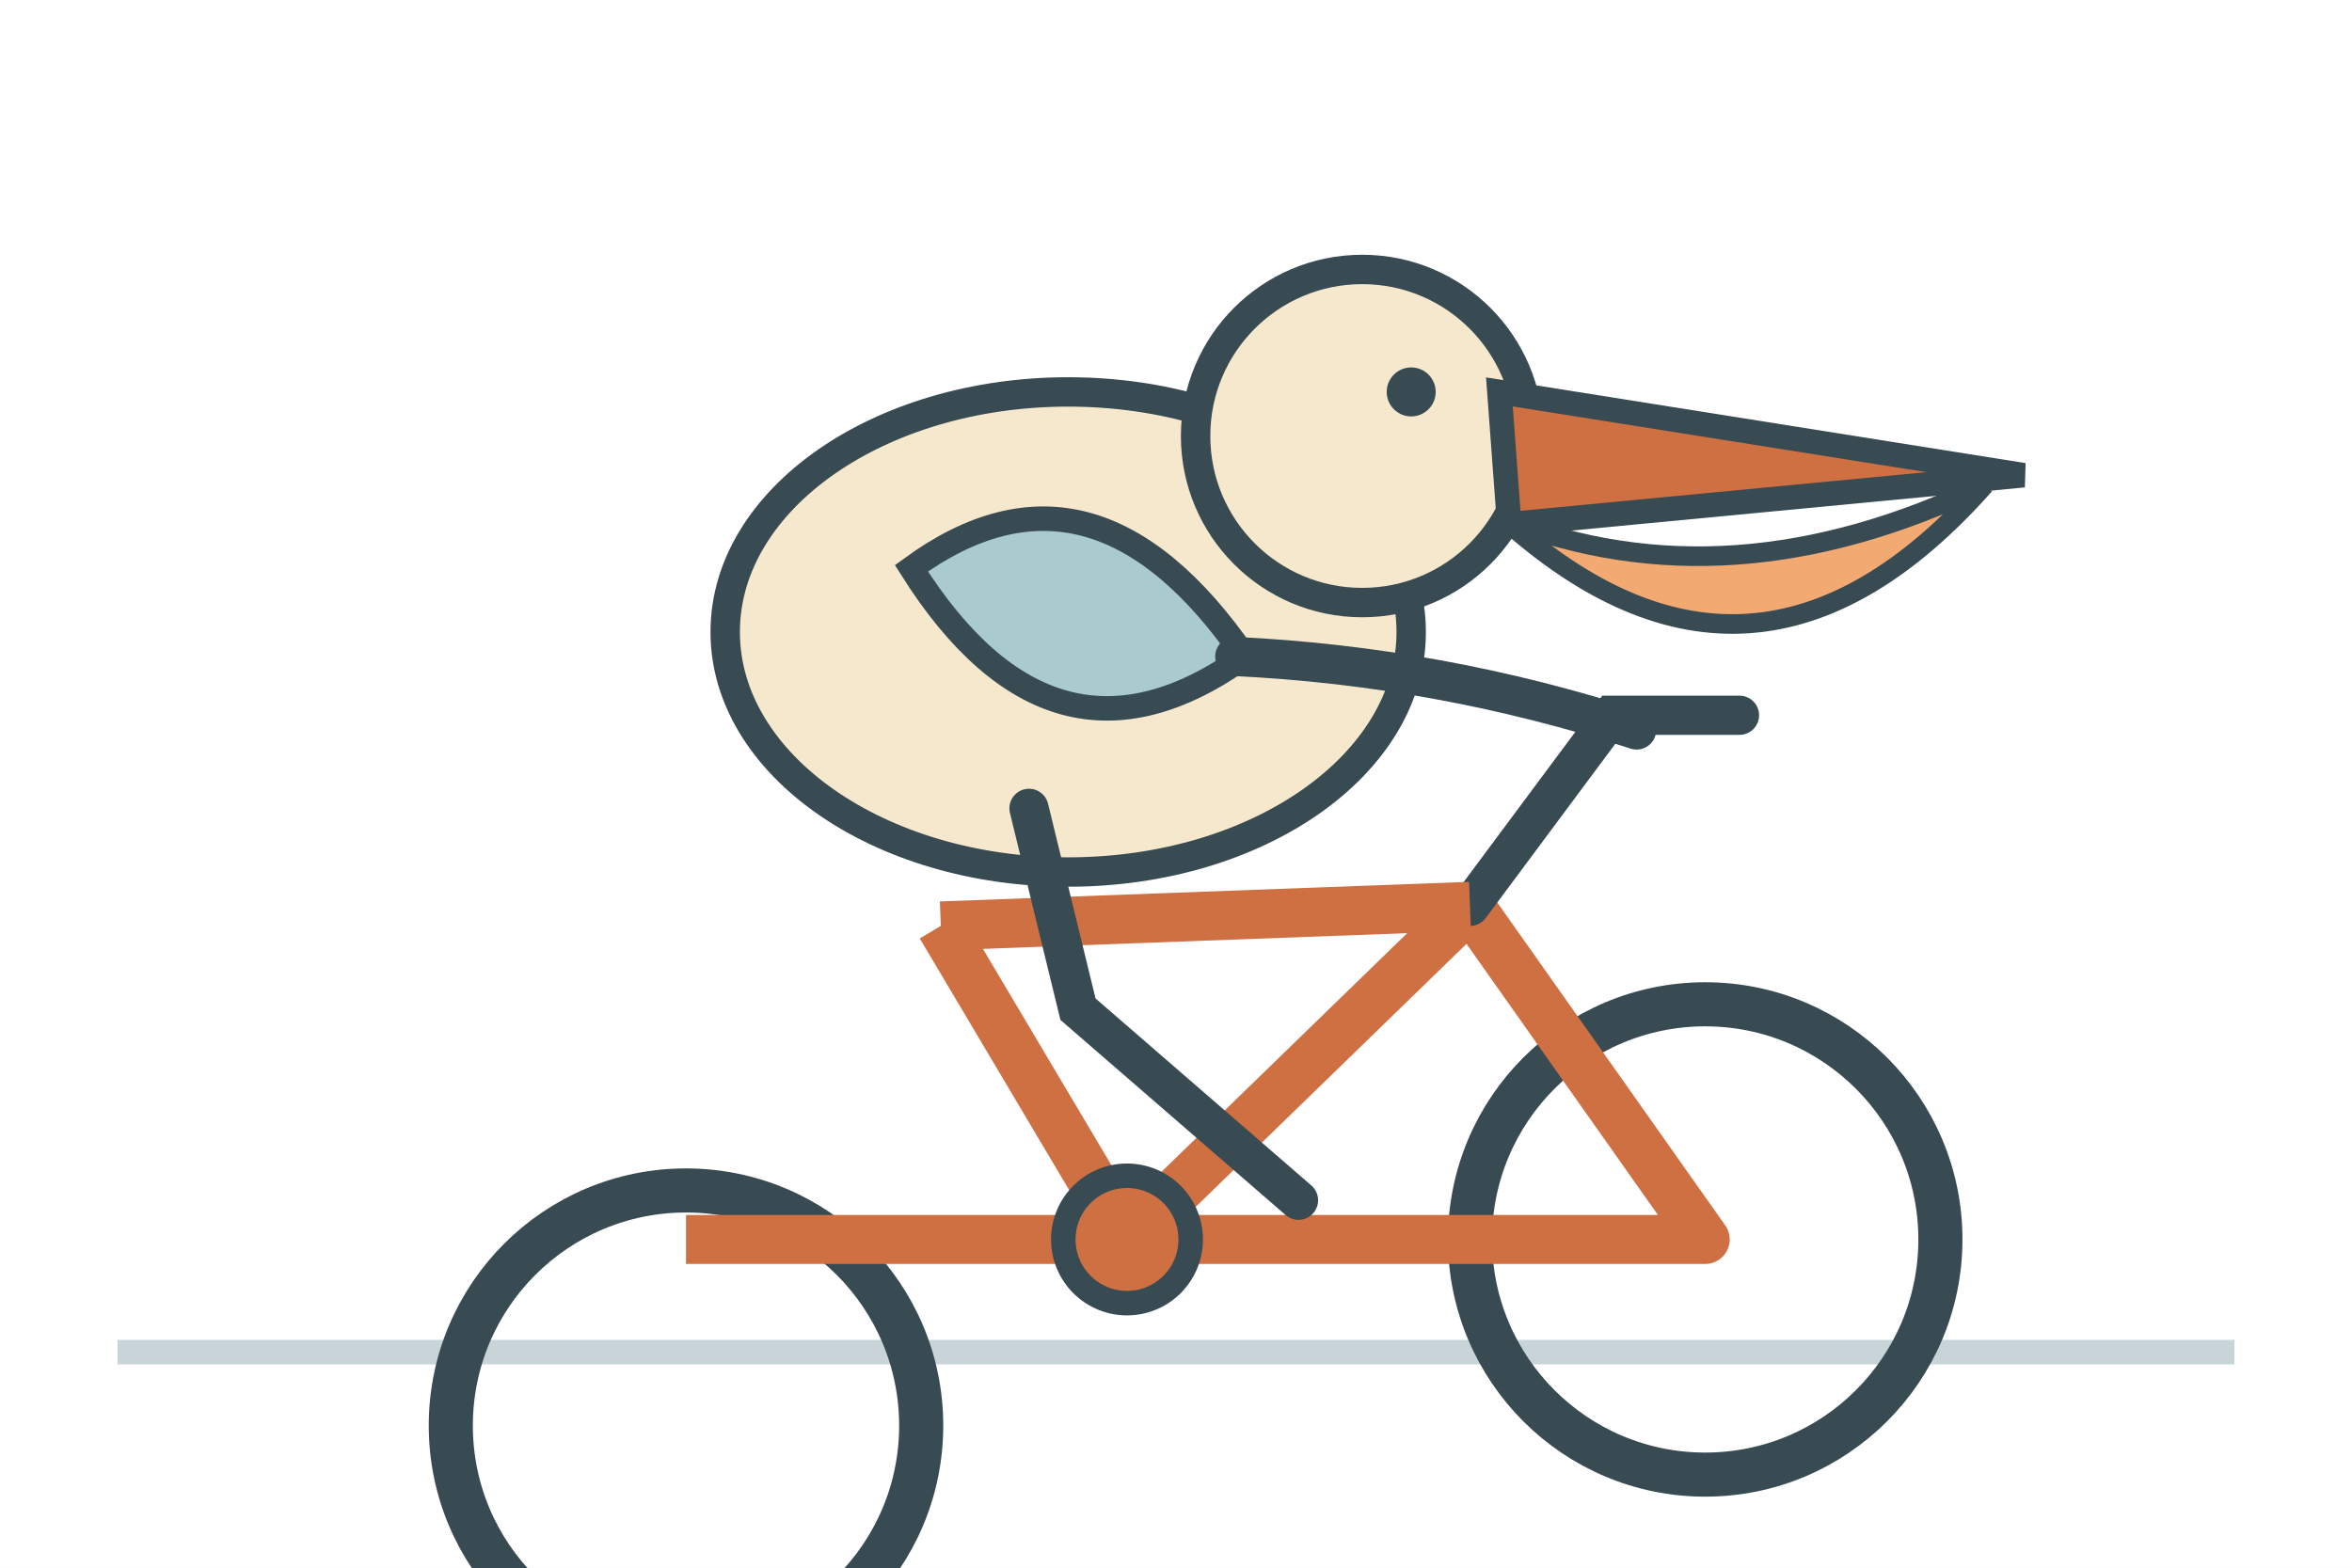
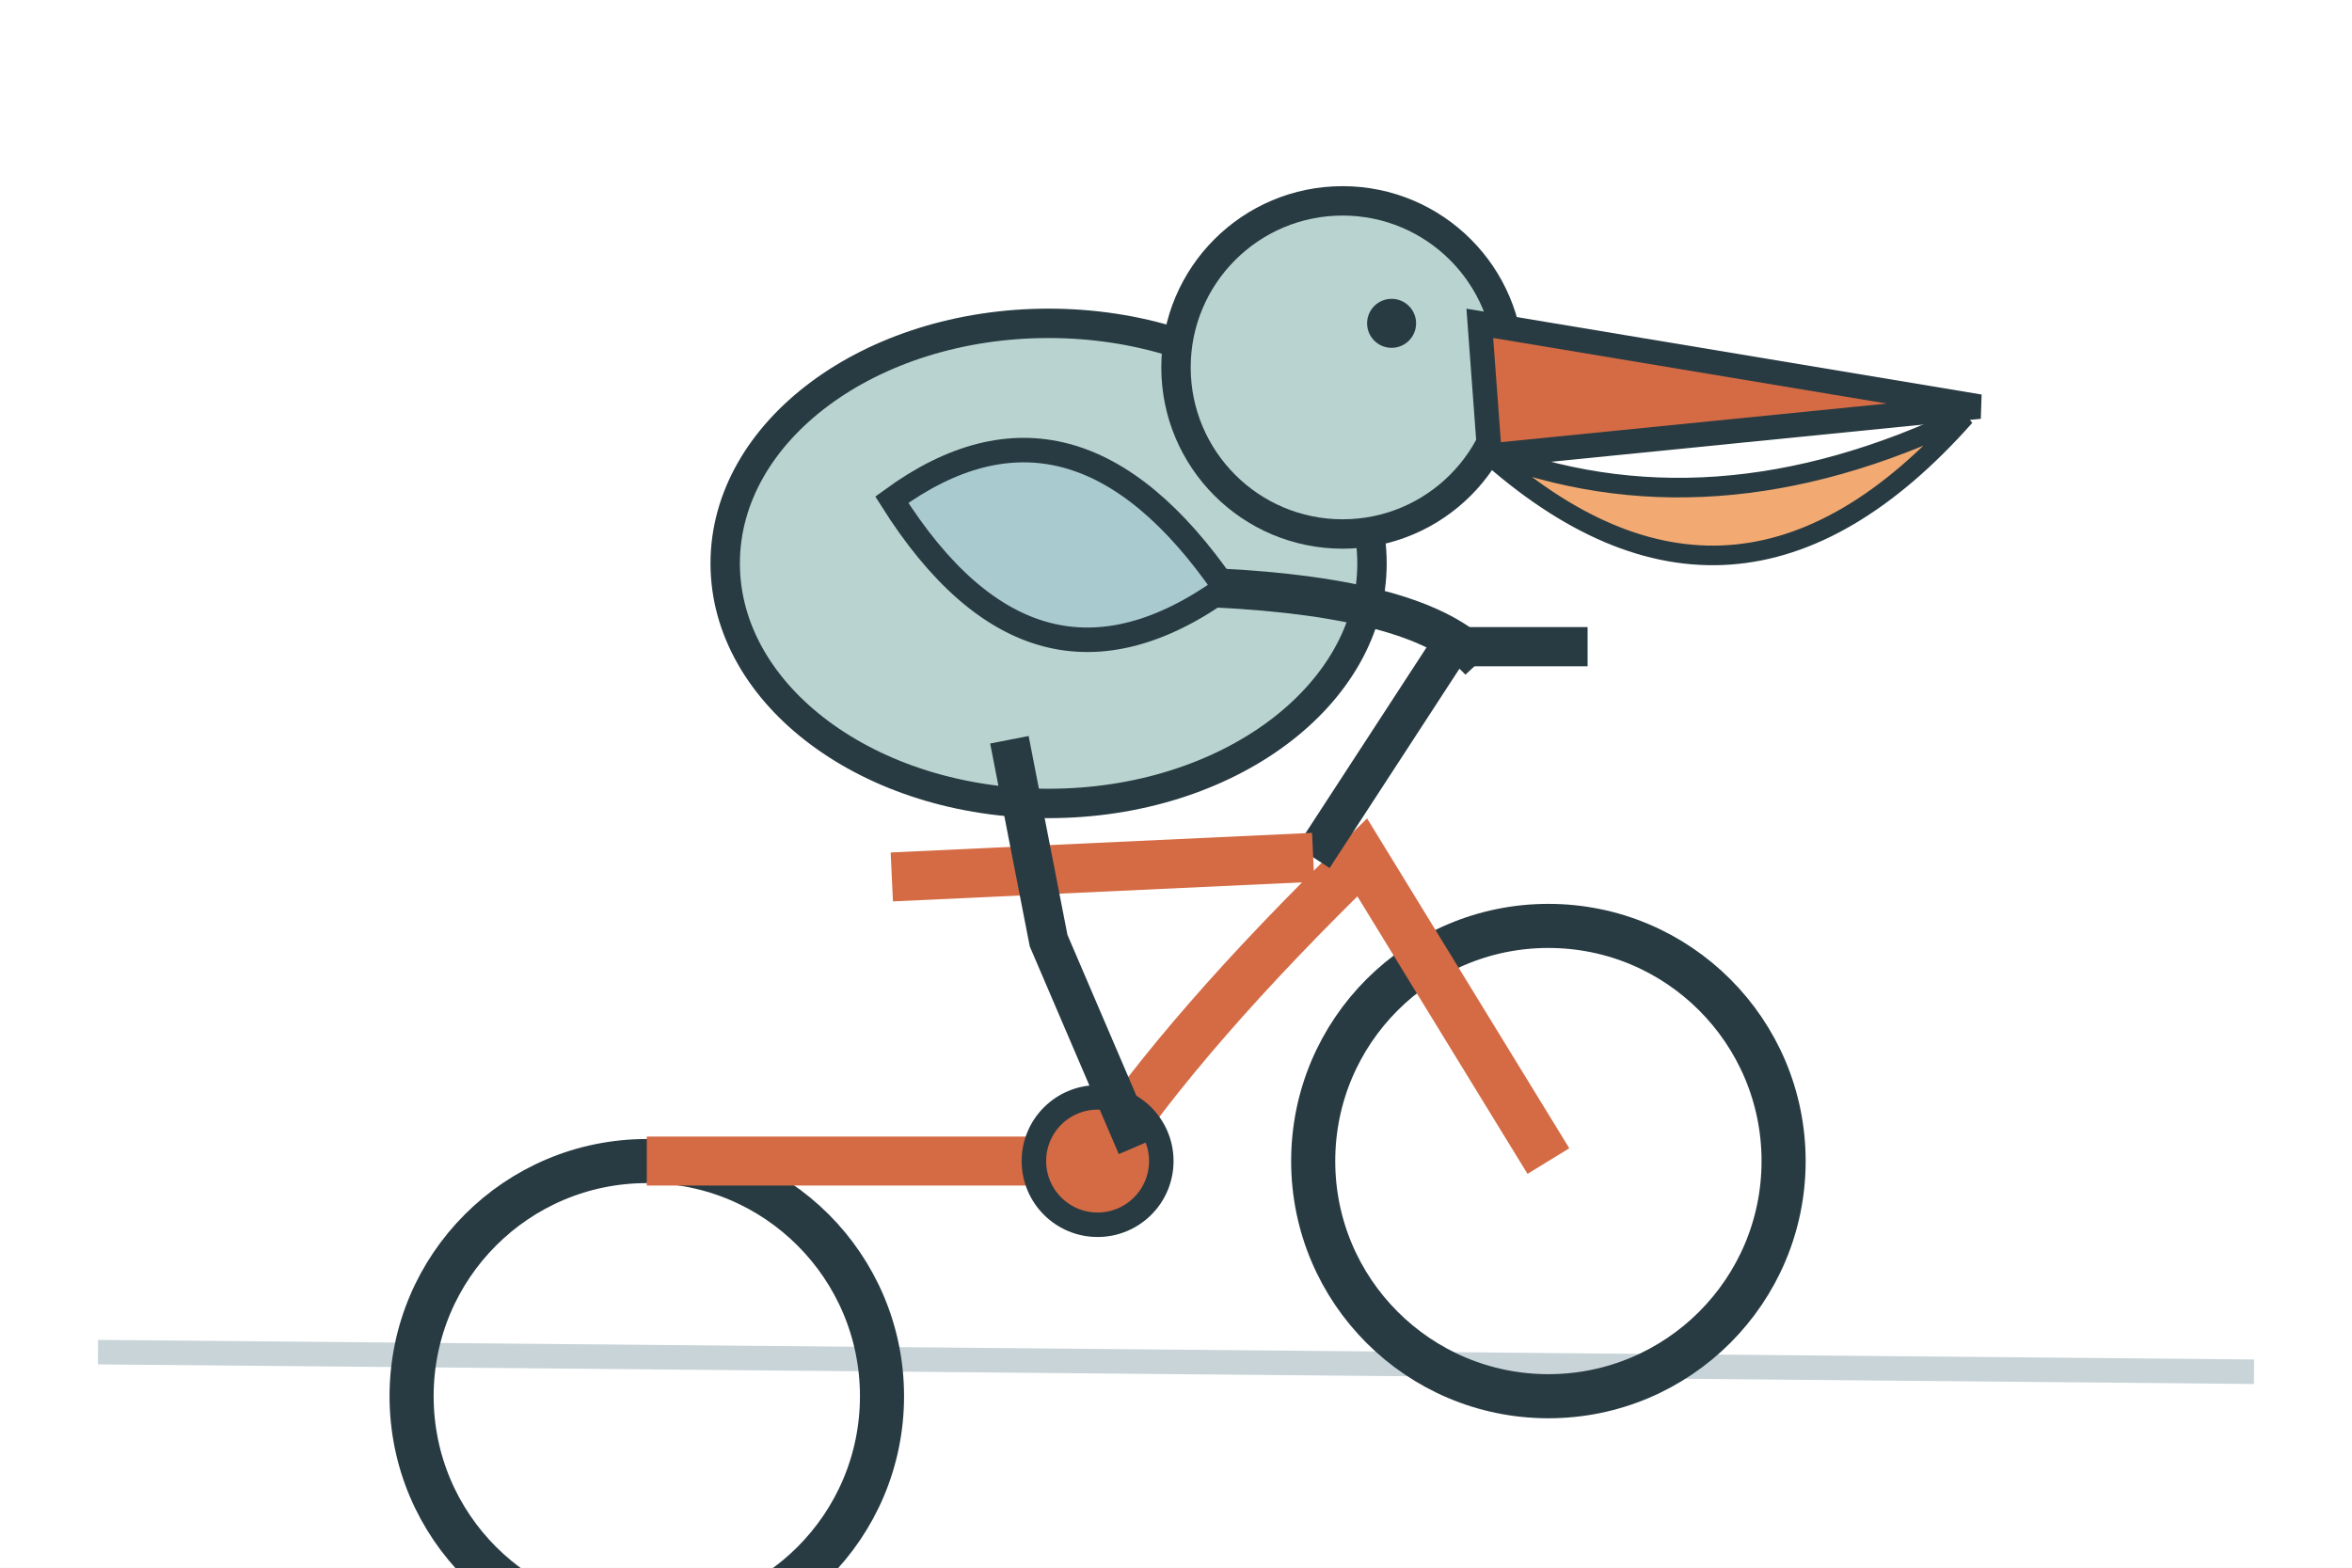
<svg xmlns="http://www.w3.org/2000/svg" width="480" height="320" viewBox="0 0 480 320">
  <rect width="480" height="320" fill="#ffffff" />
-   <path d="M24 276 H456" stroke="#c8d4d8" stroke-width="5" />
-   <circle data-role="front-wheel" cx="348" cy="253" r="48" fill="none" stroke="#384a52" stroke-width="9" />
-   <circle data-role="rear-wheel" cx="140" cy="291" r="48" fill="none" stroke="#384a52" stroke-width="9" />
-   <path data-role="frame" d="M140 253 L230 253 L300 185 L348 253 L230 253 L192 189" fill="none" stroke="#cf7042" stroke-width="10" stroke-linejoin="round" />
-   <path data-role="handlebar" d="M300 185 L329 146 L355 146" fill="none" stroke="#384a52" stroke-width="8" stroke-linecap="round" />
-   <circle data-role="pedal" cx="230" cy="253" r="13" fill="#cf7042" stroke="#384a52" stroke-width="5" />
-   <path data-role="frame-brace" d="M192 189 L300 185" stroke="#cf7042" stroke-width="10" />
-   <ellipse data-role="animal body pelican" cx="218" cy="129" rx="70" ry="49" fill="#f6e8cd" stroke="#384a52" stroke-width="6" />
-   <circle data-role="animal head" cx="278" cy="89" r="34" fill="#f6e8cd" stroke="#384a52" stroke-width="6" />
-   <path data-role="bill" d="M306 80 L413 97 L308 107 Z" fill="#cf7042" stroke="#384a52" stroke-width="5" />
-   <circle data-role="eye" cx="288" cy="80" r="5" fill="#384a52" />
-   <path data-role="gular pouch" d="M307 106 Q358 152 405 99 Q353 124 307 106 Z" fill="#f2aa72" stroke="#384a52" stroke-width="4" />
-   <path data-role="wing" d="M186 116 Q223 89 254 134 Q215 162 186 116 Z" fill="#a9cbd0" stroke="#384a52" stroke-width="5" />
-   <path data-role="foot pedal contact" d="M210 165 L220 206 L265 245" fill="none" stroke="#384a52" stroke-width="8" stroke-linecap="round" />
-   <path data-role="riding grip contact" d="M252 134 Q294 136 334 149" fill="none" stroke="#384a52" stroke-width="8" stroke-linecap="round" />
+   <path data-role="ground" d="M20 276 L460 280" stroke="#c8d4d8" stroke-width="5" />
+   <circle data-role="front-wheel" cx="316" cy="237" r="48" fill="none" stroke="#283b42" stroke-width="9" />
+   <circle data-role="rear-wheel" cx="132" cy="285" r="48" fill="none" stroke="#283b42" stroke-width="9" />
+   <path data-role="frame" d="M132 237 L224 237 Q242 210 278 175 L316 237" fill="none" stroke="#d46b45" stroke-width="10" />
+   <path data-role="handlebar" d="M268 175 L296 132 L324 132" fill="none" stroke="#283b42" stroke-width="8" />
+   <circle data-role="pedal" cx="224" cy="237" r="13" fill="#d46b45" stroke="#283b42" stroke-width="5" />
+   <path data-role="frame-brace" d="M182 179 L268 175" stroke="#d46b45" stroke-width="10" />
+   <ellipse data-role="animal body pelican" cx="214" cy="115" rx="66" ry="49" fill="#b9d4d0" stroke="#283b42" stroke-width="6" />
+   <circle data-role="animal head" cx="274" cy="75" r="34" fill="#b9d4d0" stroke="#283b42" stroke-width="6" />
+   <path data-role="bill" d="M302 66 L404 83 L304 93 Z" fill="#d46b45" stroke="#283b42" stroke-width="5" />
+   <circle data-role="eye" cx="284" cy="66" r="5" fill="#283b42" />
+   <path data-role="gular pouch" d="M303 92 Q354 138 401 85 Q349 110 303 92 Z" fill="#f2aa72" stroke="#283b42" stroke-width="4" />
+   <path data-role="wing" d="M182 102 Q219 75 250 120 Q211 148 182 102 Z" fill="#a9cbd0" stroke="#283b42" stroke-width="5" />
+   <path data-role="foot pedal contact" d="M206 151 L214 192 L232 234" fill="none" stroke="#283b42" stroke-width="8" />
+   <path data-role="riding grip contact" d="M248 120 Q290 122 302 135" fill="none" stroke="#283b42" stroke-width="8" />
</svg>
